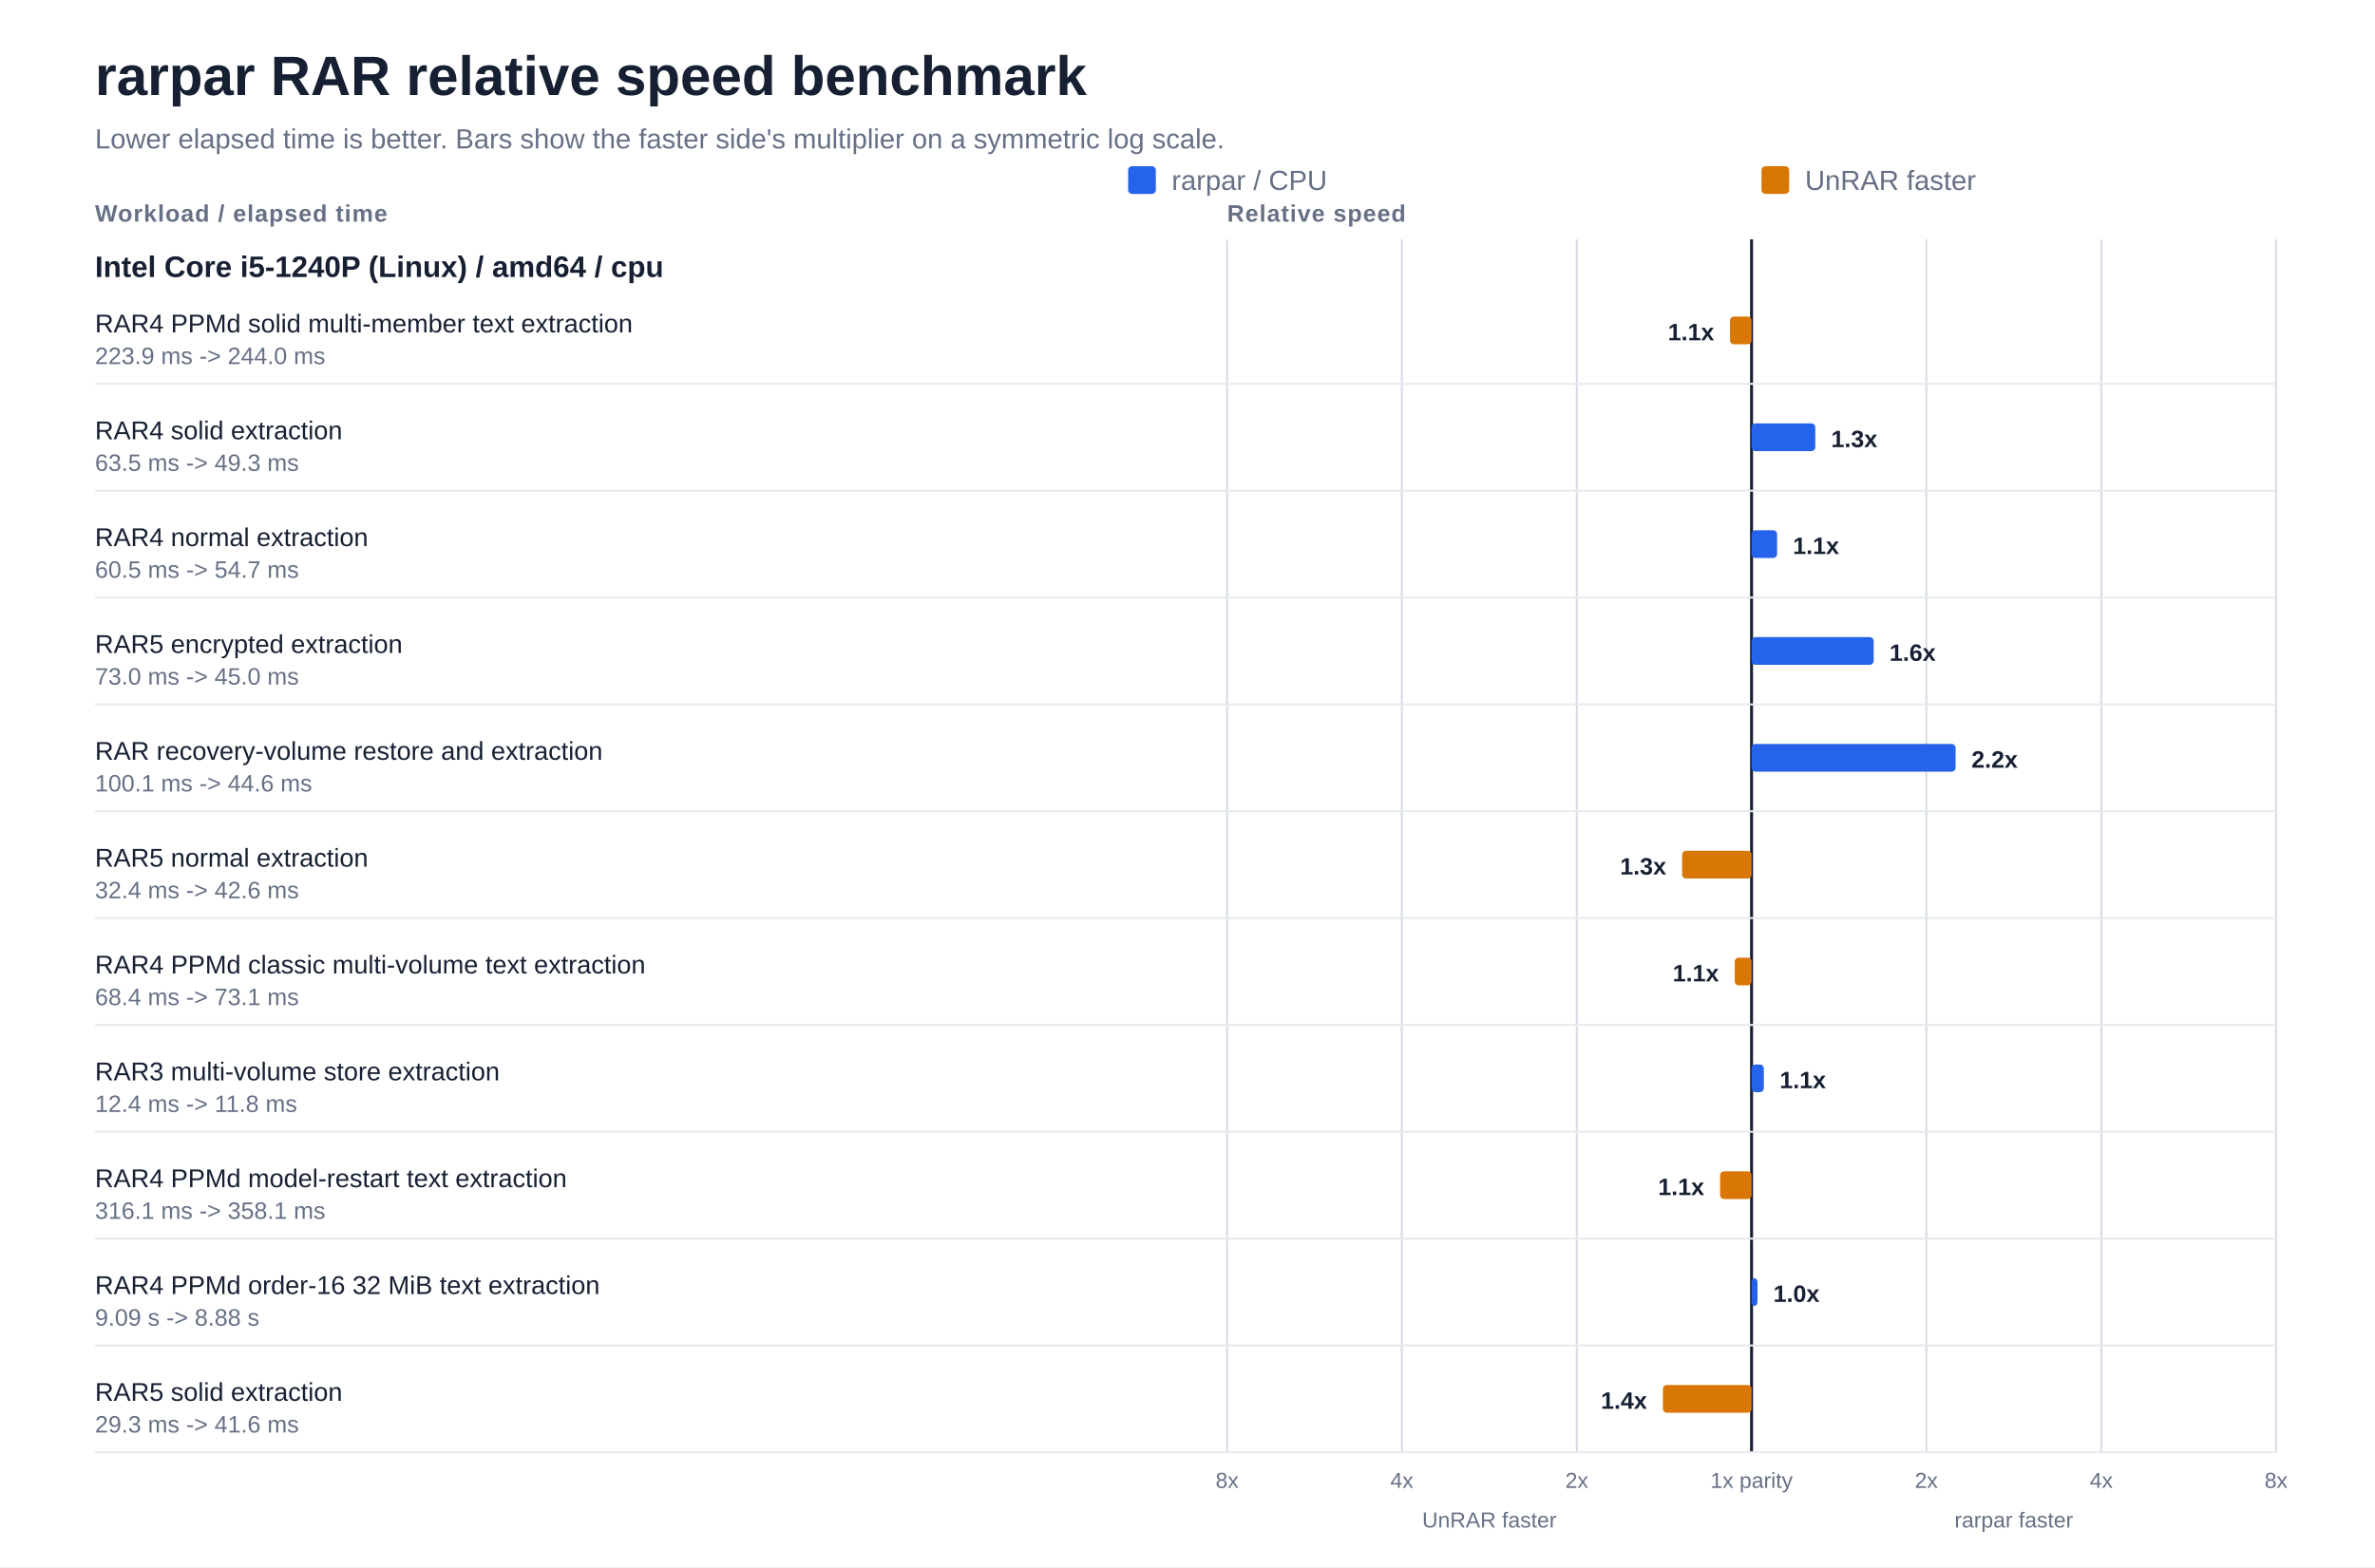
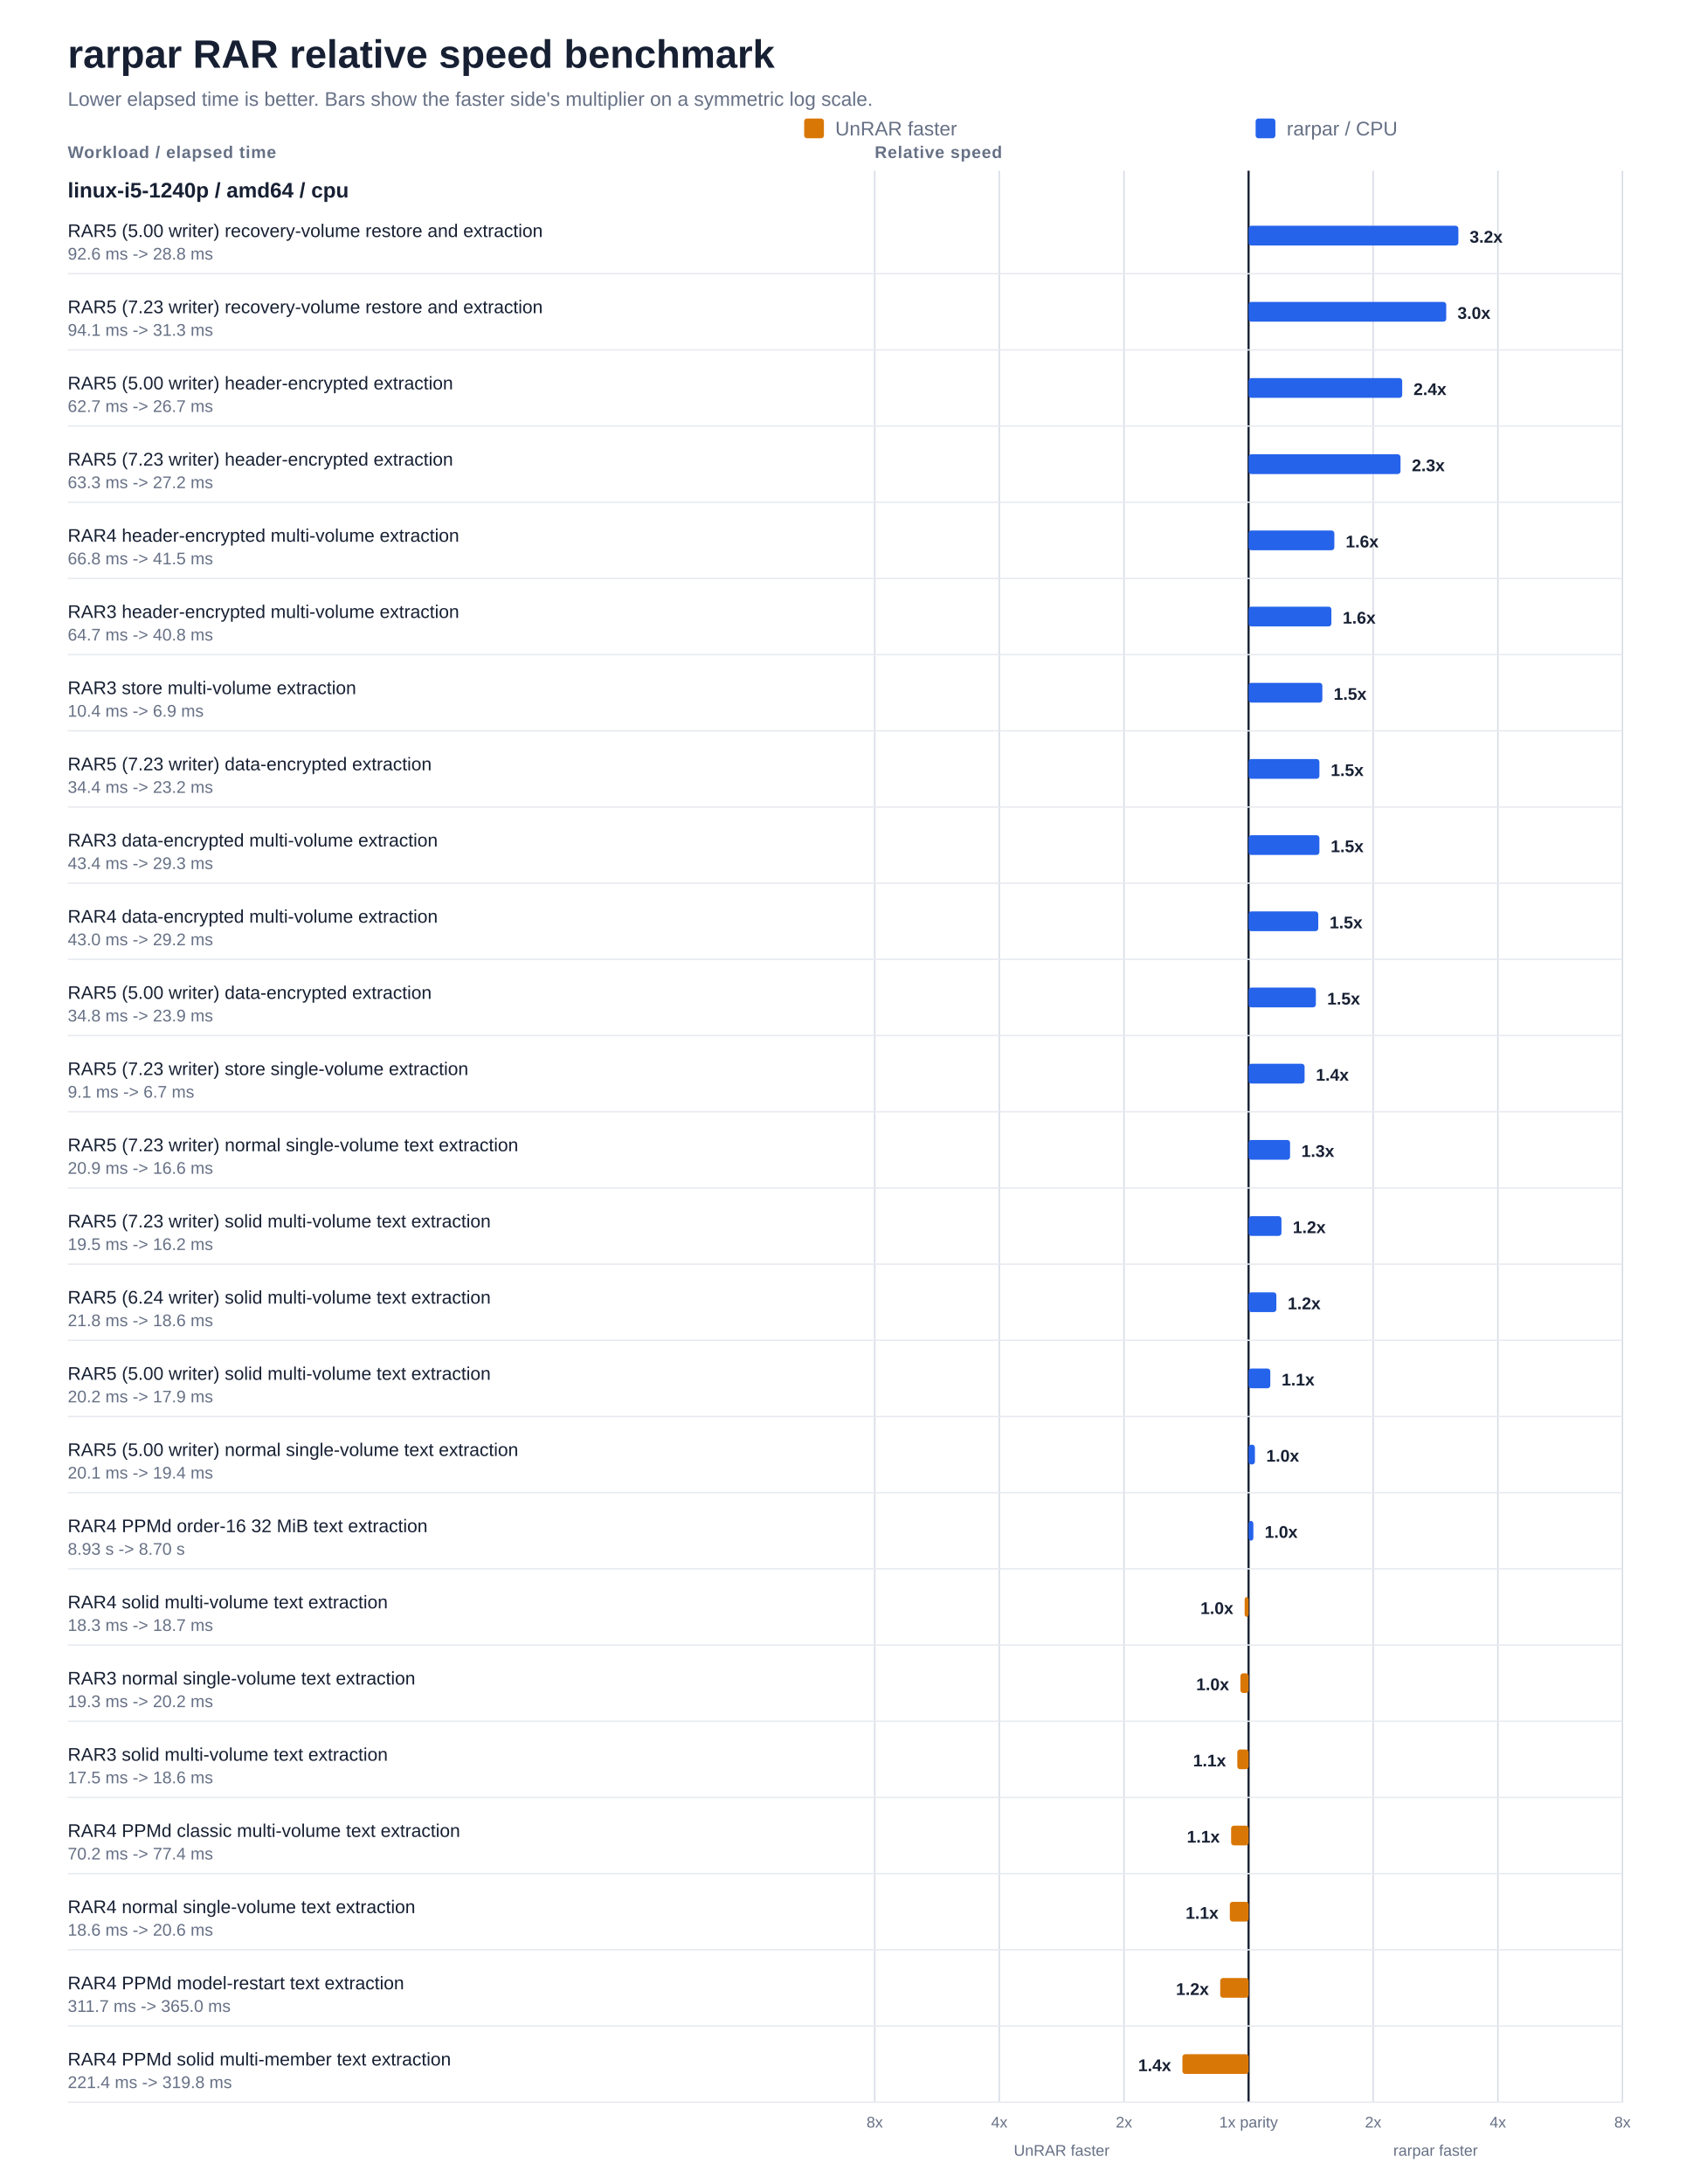
- <svg xmlns="http://www.w3.org/2000/svg" width="1200" height="792" viewBox="0 0 1200 792" role="img" aria-labelledby="title desc">
+ <svg xmlns="http://www.w3.org/2000/svg" width="1200" height="1548" viewBox="0 0 1200 1548" role="img" aria-labelledby="title desc">
  <style>
    .bg { fill: #ffffff; } text { font-family: Arial, sans-serif; fill: #172033; }
    .title { font-size: 28px; font-weight: 600; } .subtitle { font-size: 14px; fill: #667085; }
    .column { font-size: 12px; font-weight: 600; fill: #667085; letter-spacing: .04em; text-transform: uppercase; }
    .machine { font-size: 15px; font-weight: 600; } .workload { font-size: 13px; font-weight: 500; }
    .timing { font-size: 12px; fill: #667085; } .tick { font-size: 11px; fill: #667085; } .ratio { font-size: 12px; font-weight: 600; }
    .grid { stroke: #d7dce5; stroke-width: 1; } .parity { stroke: #172033; stroke-width: 1.5; } .rule { stroke: #e7eaf0; stroke-width: 1; }
    .cpu { fill: #2563eb; } .gpu { fill: #7c3aed; } .slower { fill: #d97706; }
    @media (prefers-color-scheme: dark) { .bg { fill: #0d1117; } text { fill: #e6edf3; } .subtitle, .column, .timing, .tick { fill: #9ca7b5; } .grid { stroke: #30363d; } .parity { stroke: #e6edf3; } .rule { stroke: #21262d; } .cpu { fill: #58a6ff; } .gpu { fill: #bc8cff; } .slower { fill: #f2a65a; } }
  </style>
-   <rect class="bg" width="1200" height="792" />
+   <rect class="bg" width="1200" height="1548" />
  <text class="title" x="48" y="48">rarpar RAR relative speed benchmark</text>
  <text class="subtitle" x="48" y="75">Lower elapsed time is better. Bars show the faster side's multiplier on a symmetric log scale.</text>
  <g aria-label="Legend">
-     <rect class="cpu" x="570" y="84" width="14" height="14" rx="2" />
-     <text class="subtitle" x="592" y="96">rarpar / CPU</text>
-     <rect class="slower" x="890" y="84" width="14" height="14" rx="2" />
-     <text class="subtitle" x="912" y="96">UnRAR faster</text>
+     <rect class="slower" x="570" y="84" width="14" height="14" rx="2" />
+     <text class="subtitle" x="592" y="96">UnRAR faster</text>
+     <rect class="cpu" x="890" y="84" width="14" height="14" rx="2" />
+     <text class="subtitle" x="912" y="96">rarpar / CPU</text>
  </g>
  <text class="column" x="48" y="112">Workload / elapsed time</text>
  <text class="column" x="620" y="112">Relative speed</text>
  <g aria-label="Relative speed axis">
-     <line class="grid" x1="620.0" y1="121" x2="620.0" y2="734" />
-     <text class="tick" x="620.0" y="752" text-anchor="middle">8x</text>
-     <line class="grid" x1="708.3" y1="121" x2="708.3" y2="734" />
-     <text class="tick" x="708.3" y="752" text-anchor="middle">4x</text>
-     <line class="grid" x1="796.7" y1="121" x2="796.7" y2="734" />
-     <text class="tick" x="796.7" y="752" text-anchor="middle">2x</text>
-     <line class="parity" x1="885.0" y1="121" x2="885.0" y2="734" />
-     <text class="tick" x="885.0" y="752" text-anchor="middle">1x parity</text>
-     <line class="grid" x1="973.3" y1="121" x2="973.3" y2="734" />
-     <text class="tick" x="973.3" y="752" text-anchor="middle">2x</text>
-     <line class="grid" x1="1061.7" y1="121" x2="1061.7" y2="734" />
-     <text class="tick" x="1061.7" y="752" text-anchor="middle">4x</text>
-     <line class="grid" x1="1150.0" y1="121" x2="1150.0" y2="734" />
-     <text class="tick" x="1150.0" y="752" text-anchor="middle">8x</text>
-     <text class="tick" x="752.5" y="772" text-anchor="middle">UnRAR faster</text>
-     <text class="tick" x="1017.5" y="772" text-anchor="middle">rarpar faster</text>
+     <line class="grid" x1="620.0" y1="121" x2="620.0" y2="1490" />
+     <text class="tick" x="620.0" y="1508" text-anchor="middle">8x</text>
+     <line class="grid" x1="708.3" y1="121" x2="708.3" y2="1490" />
+     <text class="tick" x="708.3" y="1508" text-anchor="middle">4x</text>
+     <line class="grid" x1="796.7" y1="121" x2="796.7" y2="1490" />
+     <text class="tick" x="796.7" y="1508" text-anchor="middle">2x</text>
+     <line class="parity" x1="885.0" y1="121" x2="885.0" y2="1490" />
+     <text class="tick" x="885.0" y="1508" text-anchor="middle">1x parity</text>
+     <line class="grid" x1="973.3" y1="121" x2="973.3" y2="1490" />
+     <text class="tick" x="973.3" y="1508" text-anchor="middle">2x</text>
+     <line class="grid" x1="1061.7" y1="121" x2="1061.7" y2="1490" />
+     <text class="tick" x="1061.7" y="1508" text-anchor="middle">4x</text>
+     <line class="grid" x1="1150.0" y1="121" x2="1150.0" y2="1490" />
+     <text class="tick" x="1150.0" y="1508" text-anchor="middle">8x</text>
+     <text class="tick" x="752.5" y="1528" text-anchor="middle">UnRAR faster</text>
+     <text class="tick" x="1017.5" y="1528" text-anchor="middle">rarpar faster</text>
  </g>
  <g aria-label="RAR benchmarks">
-     <text class="machine" x="48" y="140">Intel Core i5-1240P (Linux) / amd64 / cpu</text>
-     <text class="workload" x="48" y="168">RAR4 PPMd solid multi-member text extraction</text>
-     <text class="timing" x="48" y="184">223.9 ms -&gt; 244.0 ms</text>
-     <rect class="slower" x="874.1" y="160" width="10.9" height="14" rx="2" />
-     <text class="ratio" x="866.1" y="172" text-anchor="end">1.1x</text>
+     <text class="machine" x="48" y="140">linux-i5-1240p / amd64 / cpu</text>
+     <text class="workload" x="48" y="168">RAR5 (5.00 writer) recovery-volume restore and extraction</text>
+     <text class="timing" x="48" y="184">92.6 ms -&gt; 28.8 ms</text>
+     <rect class="cpu" x="885.0" y="160" width="148.7" height="14" rx="2" />
+     <text class="ratio" x="1041.7" y="172">3.2x</text>
    <line class="rule" x1="48" y1="194" x2="1150" y2="194" />
-     <text class="workload" x="48" y="222">RAR4 solid extraction</text>
-     <text class="timing" x="48" y="238">63.5 ms -&gt; 49.3 ms</text>
-     <rect class="cpu" x="885.0" y="214" width="32.2" height="14" rx="2" />
-     <text class="ratio" x="925.2" y="226">1.3x</text>
+     <text class="workload" x="48" y="222">RAR5 (7.23 writer) recovery-volume restore and extraction</text>
+     <text class="timing" x="48" y="238">94.1 ms -&gt; 31.3 ms</text>
+     <rect class="cpu" x="885.0" y="214" width="140.1" height="14" rx="2" />
+     <text class="ratio" x="1033.1" y="226">3.0x</text>
    <line class="rule" x1="48" y1="248" x2="1150" y2="248" />
-     <text class="workload" x="48" y="276">RAR4 normal extraction</text>
-     <text class="timing" x="48" y="292">60.5 ms -&gt; 54.7 ms</text>
-     <rect class="cpu" x="885.0" y="268" width="12.9" height="14" rx="2" />
-     <text class="ratio" x="905.9" y="280">1.1x</text>
+     <text class="workload" x="48" y="276">RAR5 (5.00 writer) header-encrypted extraction</text>
+     <text class="timing" x="48" y="292">62.7 ms -&gt; 26.7 ms</text>
+     <rect class="cpu" x="885.0" y="268" width="108.9" height="14" rx="2" />
+     <text class="ratio" x="1001.9" y="280">2.4x</text>
    <line class="rule" x1="48" y1="302" x2="1150" y2="302" />
-     <text class="workload" x="48" y="330">RAR5 encrypted extraction</text>
-     <text class="timing" x="48" y="346">73.0 ms -&gt; 45.0 ms</text>
-     <rect class="cpu" x="885.0" y="322" width="61.7" height="14" rx="2" />
-     <text class="ratio" x="954.7" y="334">1.6x</text>
+     <text class="workload" x="48" y="330">RAR5 (7.23 writer) header-encrypted extraction</text>
+     <text class="timing" x="48" y="346">63.3 ms -&gt; 27.2 ms</text>
+     <rect class="cpu" x="885.0" y="322" width="107.7" height="14" rx="2" />
+     <text class="ratio" x="1000.7" y="334">2.3x</text>
    <line class="rule" x1="48" y1="356" x2="1150" y2="356" />
-     <text class="workload" x="48" y="384">RAR recovery-volume restore and extraction</text>
-     <text class="timing" x="48" y="400">100.1 ms -&gt; 44.6 ms</text>
-     <rect class="cpu" x="885.0" y="376" width="103.1" height="14" rx="2" />
-     <text class="ratio" x="996.1" y="388">2.2x</text>
+     <text class="workload" x="48" y="384">RAR4 header-encrypted multi-volume extraction</text>
+     <text class="timing" x="48" y="400">66.8 ms -&gt; 41.5 ms</text>
+     <rect class="cpu" x="885.0" y="376" width="60.8" height="14" rx="2" />
+     <text class="ratio" x="953.8" y="388">1.6x</text>
    <line class="rule" x1="48" y1="410" x2="1150" y2="410" />
-     <text class="workload" x="48" y="438">RAR5 normal extraction</text>
-     <text class="timing" x="48" y="454">32.4 ms -&gt; 42.6 ms</text>
-     <rect class="slower" x="849.9" y="430" width="35.1" height="14" rx="2" />
-     <text class="ratio" x="841.9" y="442" text-anchor="end">1.3x</text>
+     <text class="workload" x="48" y="438">RAR3 header-encrypted multi-volume extraction</text>
+     <text class="timing" x="48" y="454">64.7 ms -&gt; 40.8 ms</text>
+     <rect class="cpu" x="885.0" y="430" width="58.7" height="14" rx="2" />
+     <text class="ratio" x="951.7" y="442">1.6x</text>
    <line class="rule" x1="48" y1="464" x2="1150" y2="464" />
-     <text class="workload" x="48" y="492">RAR4 PPMd classic multi-volume text extraction</text>
-     <text class="timing" x="48" y="508">68.4 ms -&gt; 73.1 ms</text>
-     <rect class="slower" x="876.5" y="484" width="8.5" height="14" rx="2" />
-     <text class="ratio" x="868.5" y="496" text-anchor="end">1.1x</text>
+     <text class="workload" x="48" y="492">RAR3 store multi-volume extraction</text>
+     <text class="timing" x="48" y="508">10.4 ms -&gt; 6.9 ms</text>
+     <rect class="cpu" x="885.0" y="484" width="52.3" height="14" rx="2" />
+     <text class="ratio" x="945.3" y="496">1.5x</text>
    <line class="rule" x1="48" y1="518" x2="1150" y2="518" />
-     <text class="workload" x="48" y="546">RAR3 multi-volume store extraction</text>
-     <text class="timing" x="48" y="562">12.4 ms -&gt; 11.8 ms</text>
-     <rect class="cpu" x="885.0" y="538" width="6.2" height="14" rx="2" />
-     <text class="ratio" x="899.2" y="550">1.1x</text>
+     <text class="workload" x="48" y="546">RAR5 (7.23 writer) data-encrypted extraction</text>
+     <text class="timing" x="48" y="562">34.4 ms -&gt; 23.2 ms</text>
+     <rect class="cpu" x="885.0" y="538" width="50.2" height="14" rx="2" />
+     <text class="ratio" x="943.2" y="550">1.5x</text>
    <line class="rule" x1="48" y1="572" x2="1150" y2="572" />
-     <text class="workload" x="48" y="600">RAR4 PPMd model-restart text extraction</text>
-     <text class="timing" x="48" y="616">316.1 ms -&gt; 358.1 ms</text>
-     <rect class="slower" x="869.1" y="592" width="15.9" height="14" rx="2" />
-     <text class="ratio" x="861.1" y="604" text-anchor="end">1.1x</text>
+     <text class="workload" x="48" y="600">RAR3 data-encrypted multi-volume extraction</text>
+     <text class="timing" x="48" y="616">43.4 ms -&gt; 29.3 ms</text>
+     <rect class="cpu" x="885.0" y="592" width="50.2" height="14" rx="2" />
+     <text class="ratio" x="943.2" y="604">1.5x</text>
    <line class="rule" x1="48" y1="626" x2="1150" y2="626" />
-     <text class="workload" x="48" y="654">RAR4 PPMd order-16 32 MiB text extraction</text>
-     <text class="timing" x="48" y="670">9.09 s -&gt; 8.88 s</text>
-     <rect class="cpu" x="885.0" y="646" width="3.0" height="14" rx="2" />
-     <text class="ratio" x="896.0" y="658">1.0x</text>
+     <text class="workload" x="48" y="654">RAR4 data-encrypted multi-volume extraction</text>
+     <text class="timing" x="48" y="670">43.0 ms -&gt; 29.2 ms</text>
+     <rect class="cpu" x="885.0" y="646" width="49.4" height="14" rx="2" />
+     <text class="ratio" x="942.4" y="658">1.5x</text>
    <line class="rule" x1="48" y1="680" x2="1150" y2="680" />
-     <text class="workload" x="48" y="708">RAR5 solid extraction</text>
-     <text class="timing" x="48" y="724">29.3 ms -&gt; 41.6 ms</text>
-     <rect class="slower" x="840.2" y="700" width="44.8" height="14" rx="2" />
-     <text class="ratio" x="832.2" y="712" text-anchor="end">1.4x</text>
+     <text class="workload" x="48" y="708">RAR5 (5.00 writer) data-encrypted extraction</text>
+     <text class="timing" x="48" y="724">34.8 ms -&gt; 23.9 ms</text>
+     <rect class="cpu" x="885.0" y="700" width="47.7" height="14" rx="2" />
+     <text class="ratio" x="940.7" y="712">1.5x</text>
    <line class="rule" x1="48" y1="734" x2="1150" y2="734" />
+     <text class="workload" x="48" y="762">RAR5 (7.23 writer) store single-volume extraction</text>
+     <text class="timing" x="48" y="778">9.1 ms -&gt; 6.7 ms</text>
+     <rect class="cpu" x="885.0" y="754" width="39.7" height="14" rx="2" />
+     <text class="ratio" x="932.7" y="766">1.4x</text>
+     <line class="rule" x1="48" y1="788" x2="1150" y2="788" />
+     <text class="workload" x="48" y="816">RAR5 (7.23 writer) normal single-volume text extraction</text>
+     <text class="timing" x="48" y="832">20.9 ms -&gt; 16.6 ms</text>
+     <rect class="cpu" x="885.0" y="808" width="29.4" height="14" rx="2" />
+     <text class="ratio" x="922.4" y="820">1.3x</text>
+     <line class="rule" x1="48" y1="842" x2="1150" y2="842" />
+     <text class="workload" x="48" y="870">RAR5 (7.23 writer) solid multi-volume text extraction</text>
+     <text class="timing" x="48" y="886">19.5 ms -&gt; 16.2 ms</text>
+     <rect class="cpu" x="885.0" y="862" width="23.3" height="14" rx="2" />
+     <text class="ratio" x="916.3" y="874">1.2x</text>
+     <line class="rule" x1="48" y1="896" x2="1150" y2="896" />
+     <text class="workload" x="48" y="924">RAR5 (6.24 writer) solid multi-volume text extraction</text>
+     <text class="timing" x="48" y="940">21.8 ms -&gt; 18.6 ms</text>
+     <rect class="cpu" x="885.0" y="916" width="19.7" height="14" rx="2" />
+     <text class="ratio" x="912.7" y="928">1.2x</text>
+     <line class="rule" x1="48" y1="950" x2="1150" y2="950" />
+     <text class="workload" x="48" y="978">RAR5 (5.00 writer) solid multi-volume text extraction</text>
+     <text class="timing" x="48" y="994">20.2 ms -&gt; 17.9 ms</text>
+     <rect class="cpu" x="885.0" y="970" width="15.4" height="14" rx="2" />
+     <text class="ratio" x="908.4" y="982">1.1x</text>
+     <line class="rule" x1="48" y1="1004" x2="1150" y2="1004" />
+     <text class="workload" x="48" y="1032">RAR5 (5.00 writer) normal single-volume text extraction</text>
+     <text class="timing" x="48" y="1048">20.1 ms -&gt; 19.4 ms</text>
+     <rect class="cpu" x="885.0" y="1024" width="4.5" height="14" rx="2" />
+     <text class="ratio" x="897.5" y="1036">1.0x</text>
+     <line class="rule" x1="48" y1="1058" x2="1150" y2="1058" />
+     <text class="workload" x="48" y="1086">RAR4 PPMd order-16 32 MiB text extraction</text>
+     <text class="timing" x="48" y="1102">8.93 s -&gt; 8.70 s</text>
+     <rect class="cpu" x="885.0" y="1078" width="3.4" height="14" rx="2" />
+     <text class="ratio" x="896.4" y="1090">1.0x</text>
+     <line class="rule" x1="48" y1="1112" x2="1150" y2="1112" />
+     <text class="workload" x="48" y="1140">RAR4 solid multi-volume text extraction</text>
+     <text class="timing" x="48" y="1156">18.3 ms -&gt; 18.7 ms</text>
+     <rect class="slower" x="882.2" y="1132" width="2.8" height="14" rx="2" />
+     <text class="ratio" x="874.2" y="1144" text-anchor="end">1.0x</text>
+     <line class="rule" x1="48" y1="1166" x2="1150" y2="1166" />
+     <text class="workload" x="48" y="1194">RAR3 normal single-volume text extraction</text>
+     <text class="timing" x="48" y="1210">19.3 ms -&gt; 20.2 ms</text>
+     <rect class="slower" x="879.2" y="1186" width="5.8" height="14" rx="2" />
+     <text class="ratio" x="871.2" y="1198" text-anchor="end">1.0x</text>
+     <line class="rule" x1="48" y1="1220" x2="1150" y2="1220" />
+     <text class="workload" x="48" y="1248">RAR3 solid multi-volume text extraction</text>
+     <text class="timing" x="48" y="1264">17.5 ms -&gt; 18.6 ms</text>
+     <rect class="slower" x="877.0" y="1240" width="8.0" height="14" rx="2" />
+     <text class="ratio" x="869.0" y="1252" text-anchor="end">1.1x</text>
+     <line class="rule" x1="48" y1="1274" x2="1150" y2="1274" />
+     <text class="workload" x="48" y="1302">RAR4 PPMd classic multi-volume text extraction</text>
+     <text class="timing" x="48" y="1318">70.2 ms -&gt; 77.4 ms</text>
+     <rect class="slower" x="872.6" y="1294" width="12.4" height="14" rx="2" />
+     <text class="ratio" x="864.6" y="1306" text-anchor="end">1.1x</text>
+     <line class="rule" x1="48" y1="1328" x2="1150" y2="1328" />
+     <text class="workload" x="48" y="1356">RAR4 normal single-volume text extraction</text>
+     <text class="timing" x="48" y="1372">18.6 ms -&gt; 20.6 ms</text>
+     <rect class="slower" x="871.7" y="1348" width="13.3" height="14" rx="2" />
+     <text class="ratio" x="863.7" y="1360" text-anchor="end">1.1x</text>
+     <line class="rule" x1="48" y1="1382" x2="1150" y2="1382" />
+     <text class="workload" x="48" y="1410">RAR4 PPMd model-restart text extraction</text>
+     <text class="timing" x="48" y="1426">311.7 ms -&gt; 365.0 ms</text>
+     <rect class="slower" x="864.9" y="1402" width="20.1" height="14" rx="2" />
+     <text class="ratio" x="856.9" y="1414" text-anchor="end">1.2x</text>
+     <line class="rule" x1="48" y1="1436" x2="1150" y2="1436" />
+     <text class="workload" x="48" y="1464">RAR4 PPMd solid multi-member text extraction</text>
+     <text class="timing" x="48" y="1480">221.4 ms -&gt; 319.8 ms</text>
+     <rect class="slower" x="838.1" y="1456" width="46.9" height="14" rx="2" />
+     <text class="ratio" x="830.1" y="1468" text-anchor="end">1.4x</text>
+     <line class="rule" x1="48" y1="1490" x2="1150" y2="1490" />
  </g>
</svg>
